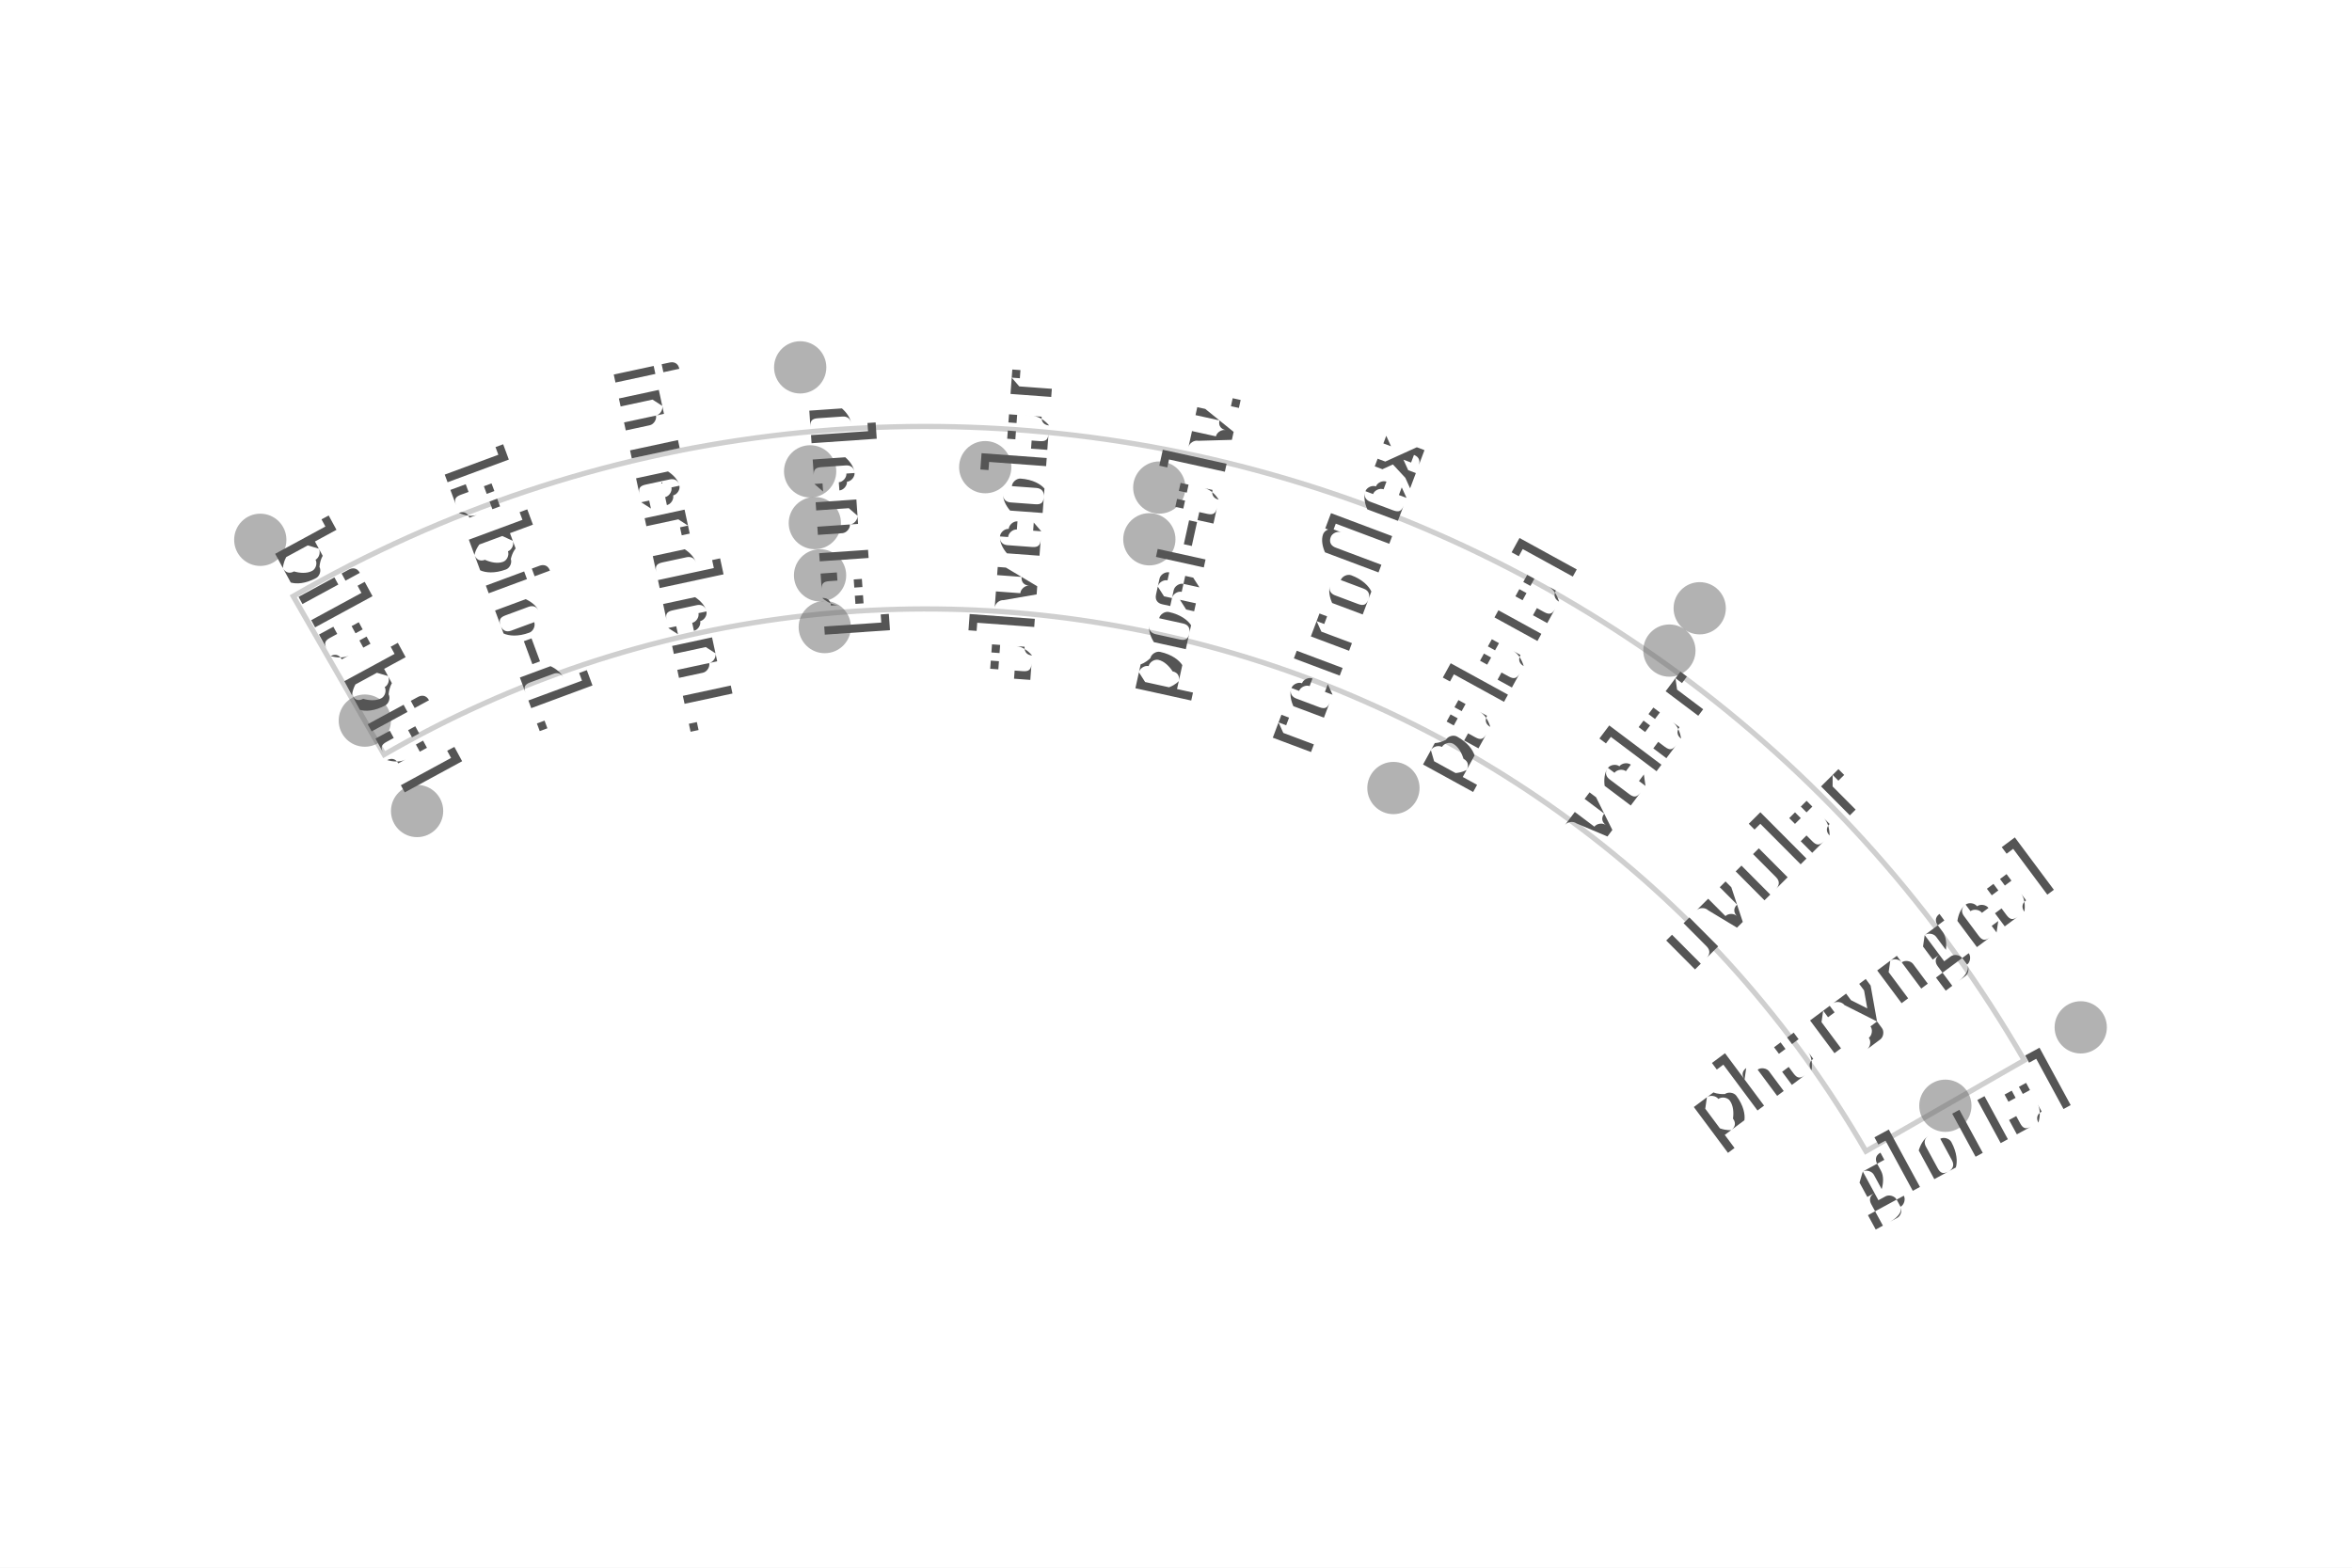
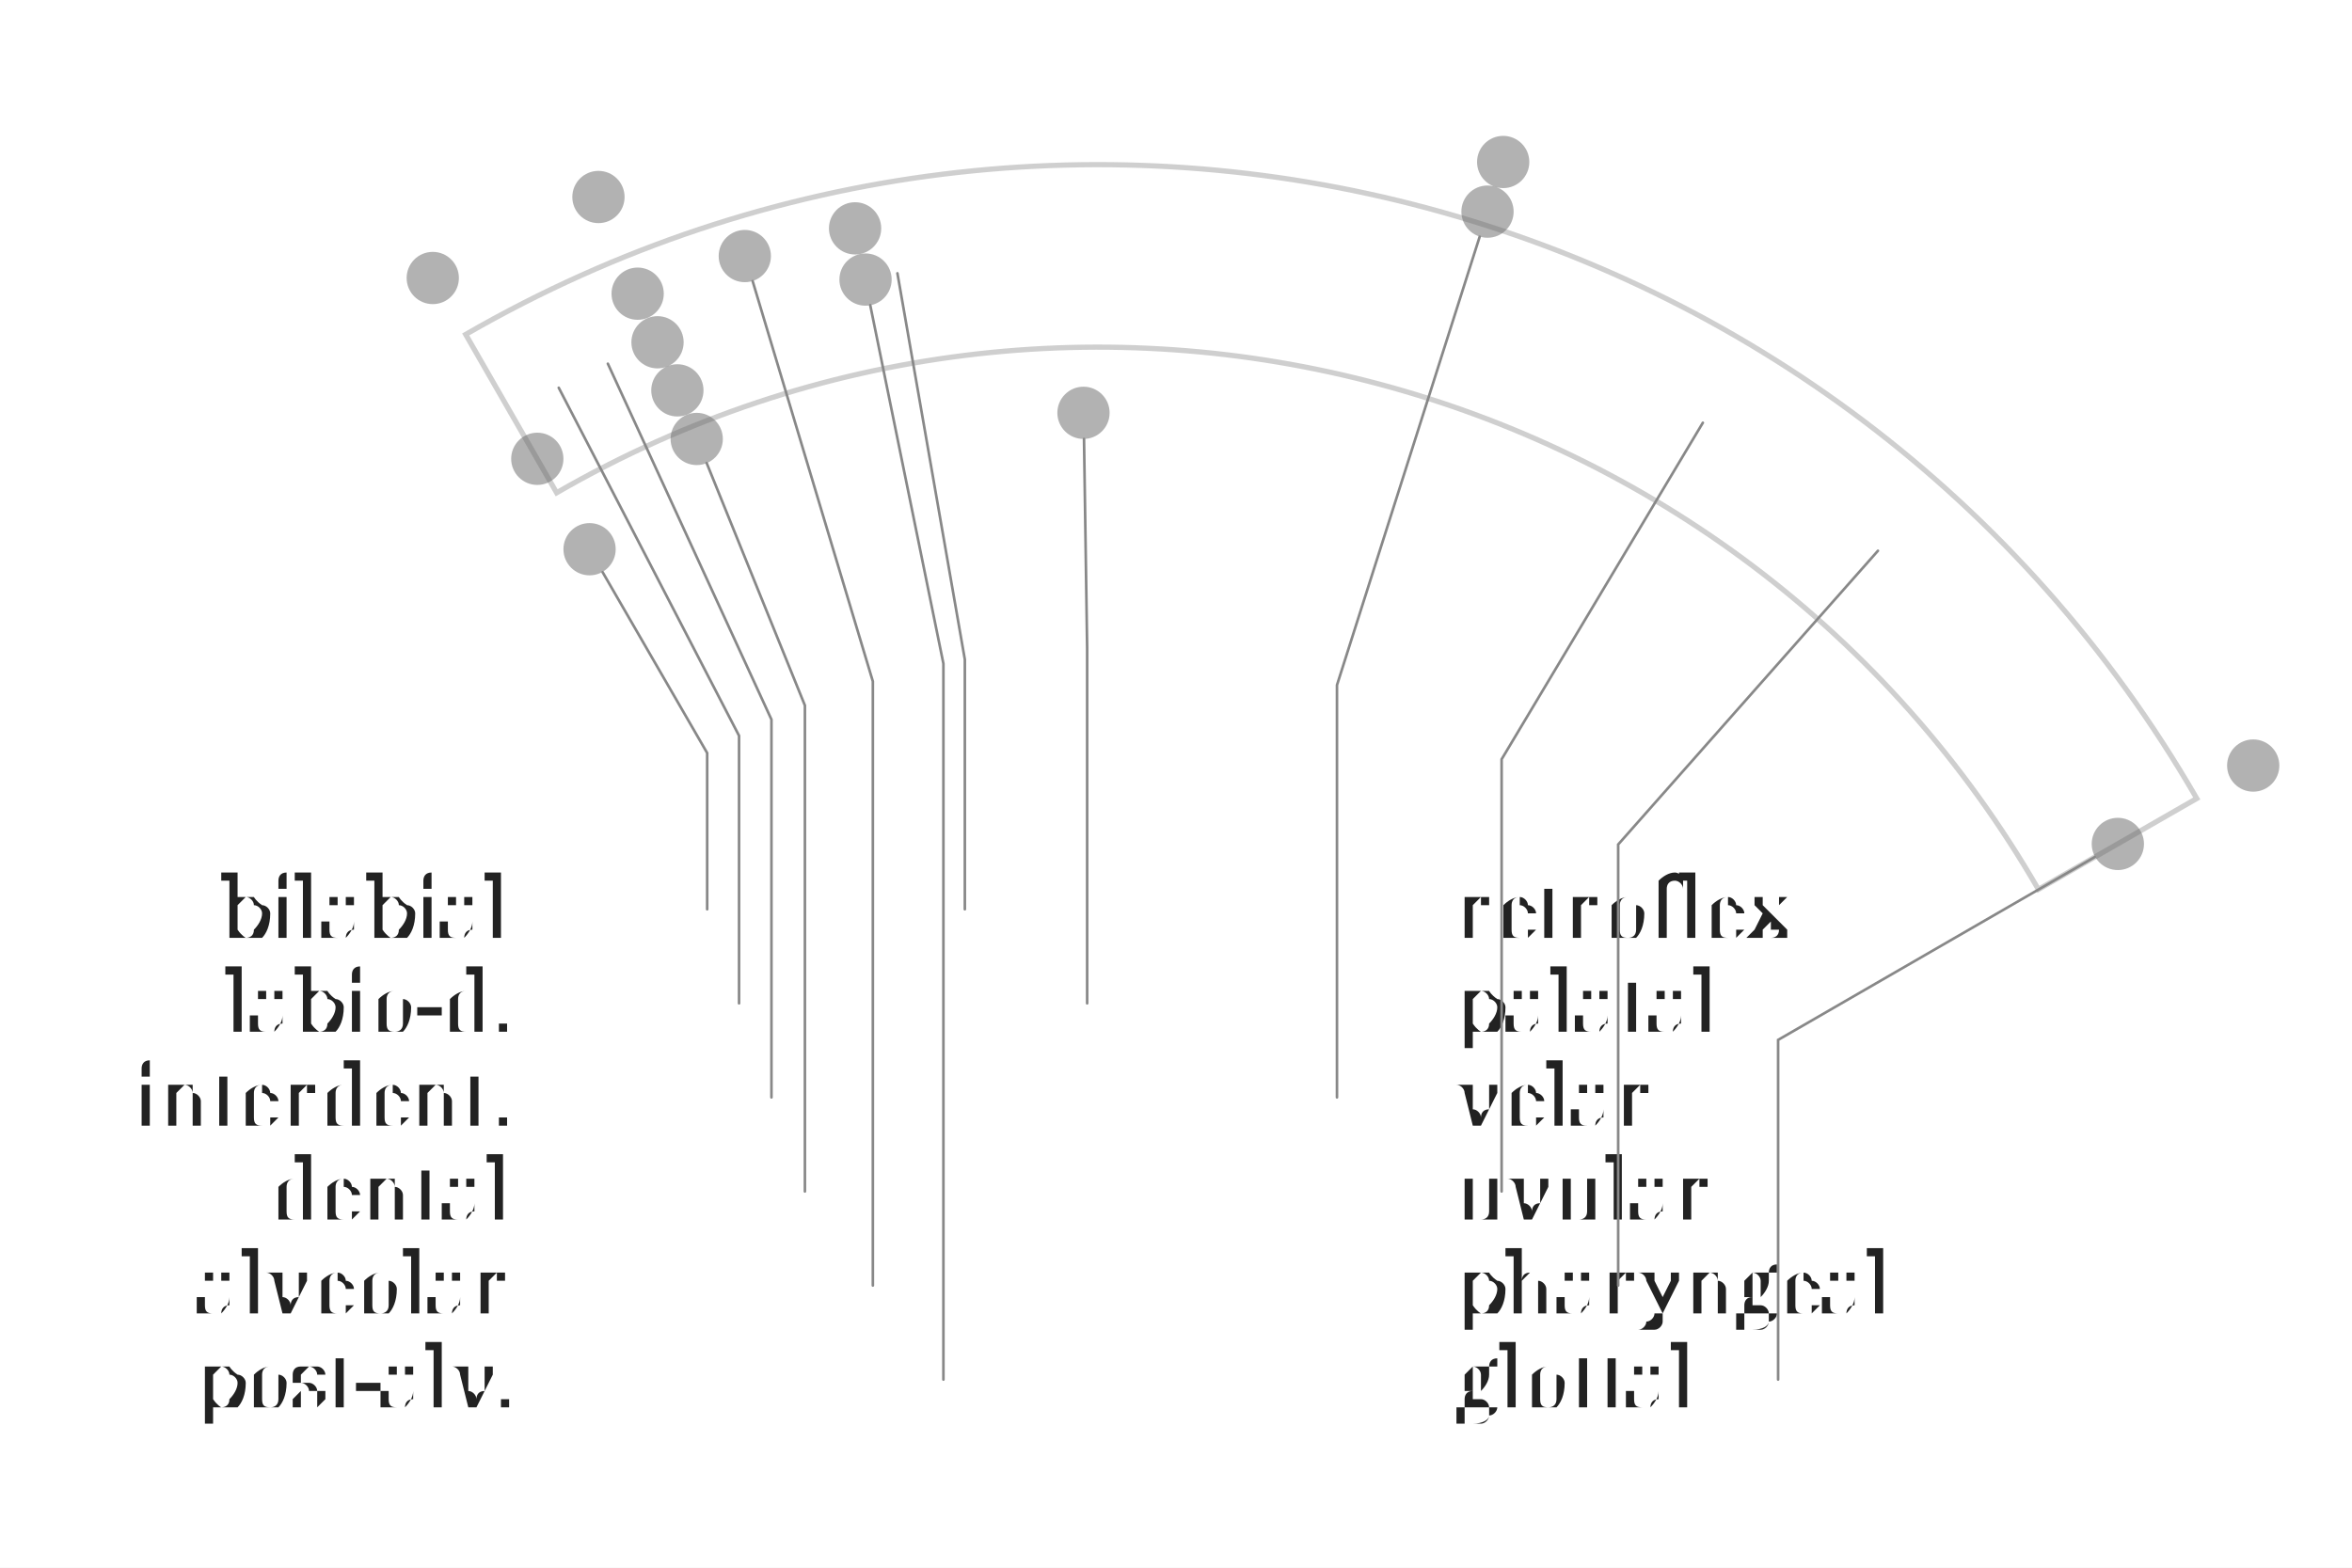
- <svg xmlns="http://www.w3.org/2000/svg" width="4.5in" height="3in" viewBox="-1.773 -3.241 4.5 3">
-   <rect x="-1.773" y="-3.241" width="4.5" height="3" fill="#ffffff" />
+ <svg xmlns="http://www.w3.org/2000/svg" width="4.5in" height="3in" viewBox="-2.103 -2.74 4.5 3">
+   <rect x="-2.103" y="-2.74" width="4.5" height="3" fill="#ffffff" />
  <path d="M -1.038 -1.797 A 2.075 2.075 0 0 1 1.797 -1.038 L 2.1 -1.212 A 2.425 2.425 0 0 0 -1.212 -2.1 Z" fill="none" stroke="#bbbbbb" stroke-width="0.01" stroke-linejoin="miter" stroke-linecap="butt" opacity="0.7" />
  <circle cx="-1.275" cy="-2.208" r="0.05" fill="#666666" stroke="none" opacity="0.5" />
-   <circle cx="-0.242" cy="-2.538" r="0.05" fill="#666666" stroke="none" opacity="0.5" />
-   <circle cx="1.479" cy="-2.077" r="0.05" fill="#666666" stroke="none" opacity="0.5" />
+   <circle cx="-0.958" cy="-2.363" r="0.05" fill="#666666" stroke="none" opacity="0.5" />
+   <circle cx="0.773" cy="-2.43" r="0.05" fill="#666666" stroke="none" opacity="0.5" />
  <circle cx="2.208" cy="-1.275" r="0.05" fill="#666666" stroke="none" opacity="0.5" />
-   <circle cx="1.421" cy="-1.996" r="0.05" fill="#666666" stroke="none" opacity="0.5" />
-   <circle cx="-0.223" cy="-2.339" r="0.05" fill="#666666" stroke="none" opacity="0.5" />
-   <circle cx="0.112" cy="-2.347" r="0.05" fill="#666666" stroke="none" opacity="0.5" />
-   <circle cx="0.445" cy="-2.308" r="0.05" fill="#666666" stroke="none" opacity="0.5" />
-   <circle cx="-0.214" cy="-2.24" r="0.05" fill="#666666" stroke="none" opacity="0.5" />
-   <circle cx="0.426" cy="-2.209" r="0.05" fill="#666666" stroke="none" opacity="0.5" />
+   <circle cx="0.743" cy="-2.335" r="0.05" fill="#666666" stroke="none" opacity="0.5" />
+   <circle cx="-0.883" cy="-2.178" r="0.05" fill="#666666" stroke="none" opacity="0.5" />
+   <circle cx="-0.678" cy="-2.25" r="0.05" fill="#666666" stroke="none" opacity="0.5" />
+   <circle cx="-0.467" cy="-2.303" r="0.05" fill="#666666" stroke="none" opacity="0.5" />
+   <circle cx="-0.845" cy="-2.085" r="0.05" fill="#666666" stroke="none" opacity="0.5" />
+   <circle cx="-0.447" cy="-2.205" r="0.05" fill="#666666" stroke="none" opacity="0.5" />
  <circle cx="1.949" cy="-1.125" r="0.05" fill="#666666" stroke="none" opacity="0.5" />
  <circle cx="-1.075" cy="-1.862" r="0.05" fill="#666666" stroke="none" opacity="0.5" />
-   <circle cx="-0.204" cy="-2.14" r="0.05" fill="#666666" stroke="none" opacity="0.5" />
-   <circle cx="-0.195" cy="-2.041" r="0.05" fill="#666666" stroke="none" opacity="0.5" />
+   <circle cx="-0.807" cy="-1.993" r="0.05" fill="#666666" stroke="none" opacity="0.5" />
+   <circle cx="-0.77" cy="-1.9" r="0.05" fill="#666666" stroke="none" opacity="0.5" />
  <circle cx="-0.975" cy="-1.689" r="0.05" fill="#666666" stroke="none" opacity="0.5" />
-   <circle cx="0.893" cy="-1.733" r="0.05" fill="#666666" stroke="none" opacity="0.5" />
-   <text transform="translate(-1.0736 -1.9773) rotate(61.5)" text-anchor="middle" dominant-baseline="middle" font-size="0.153" fill="#555555" font-family="'Gentium Book Plus', Charter, 'Charis SIL', Georgia, serif">bilabial</text>
-   <text transform="translate(-0.7813 -2.11) rotate(69.6818)" text-anchor="middle" dominant-baseline="middle" font-size="0.153" fill="#555555" font-family="'Gentium Book Plus', Charter, 'Charis SIL', Georgia, serif">labio-d.</text>
-   <text transform="translate(-0.473 -2.1997) rotate(77.8636)" text-anchor="middle" dominant-baseline="middle" font-size="0.153" fill="#555555" font-family="'Gentium Book Plus', Charter, 'Charis SIL', Georgia, serif">interdent.</text>
-   <text transform="translate(-0.1552 -2.2446) rotate(86.0455)" text-anchor="middle" dominant-baseline="middle" font-size="0.153" fill="#555555" font-family="'Gentium Book Plus', Charter, 'Charis SIL', Georgia, serif">dental</text>
-   <text transform="translate(0.1659 -2.2439) rotate(-85.7727)" text-anchor="middle" dominant-baseline="middle" font-size="0.153" fill="#555555" font-family="'Gentium Book Plus', Charter, 'Charis SIL', Georgia, serif">alveolar</text>
-   <text transform="translate(0.4835 -2.1974) rotate(-77.5909)" text-anchor="middle" dominant-baseline="middle" font-size="0.153" fill="#555555" font-family="'Gentium Book Plus', Charter, 'Charis SIL', Georgia, serif">post-alv.</text>
-   <text transform="translate(0.7913 -2.1063) rotate(-69.4091)" text-anchor="middle" dominant-baseline="middle" font-size="0.153" fill="#555555" font-family="'Gentium Book Plus', Charter, 'Charis SIL', Georgia, serif">retroflex</text>
-   <text transform="translate(1.083 -1.9722) rotate(-61.2273)" text-anchor="middle" dominant-baseline="middle" font-size="0.153" fill="#555555" font-family="'Gentium Book Plus', Charter, 'Charis SIL', Georgia, serif">palatal</text>
-   <text transform="translate(1.3527 -1.798) rotate(-53.0455)" text-anchor="middle" dominant-baseline="middle" font-size="0.153" fill="#555555" font-family="'Gentium Book Plus', Charter, 'Charis SIL', Georgia, serif">velar</text>
-   <text transform="translate(1.5948 -1.5872) rotate(-44.8636)" text-anchor="middle" dominant-baseline="middle" font-size="0.153" fill="#555555" font-family="'Gentium Book Plus', Charter, 'Charis SIL', Georgia, serif">uvular</text>
-   <text transform="translate(1.8044 -1.3441) rotate(-36.6818)" text-anchor="middle" dominant-baseline="middle" font-size="0.153" fill="#555555" font-family="'Gentium Book Plus', Charter, 'Charis SIL', Georgia, serif">pharyngeal</text>
-   <text transform="translate(1.9773 -1.0736) rotate(-28.5)" text-anchor="middle" dominant-baseline="middle" font-size="0.153" fill="#555555" font-family="'Gentium Book Plus', Charter, 'Charis SIL', Georgia, serif">glottal</text>
+   <circle cx="-0.03" cy="-1.95" r="0.05" fill="#666666" stroke="none" opacity="0.5" />
+   <text x="-1.125" y="-1" text-anchor="end" dominant-baseline="middle" font-size="0.153" fill="#222222" font-family="'Gentium Book Plus', Charter, 'Charis SIL', Georgia, serif">bilabial</text>
+   <path d="M -0.95 -1.645 L -0.75 -1.299 L -0.75 -1" fill="none" stroke="#888888" stroke-width="0.005" stroke-linecap="round" />
+   <text x="-1.125" y="-0.82" text-anchor="end" dominant-baseline="middle" font-size="0.153" fill="#222222" font-family="'Gentium Book Plus', Charter, 'Charis SIL', Georgia, serif">labio-d.</text>
+   <path d="M -1.034 -1.998 L -0.689 -1.332 L -0.689 -0.82" fill="none" stroke="#888888" stroke-width="0.005" stroke-linecap="round" />
+   <text x="-1.125" y="-0.64" text-anchor="end" dominant-baseline="middle" font-size="0.153" fill="#222222" font-family="'Gentium Book Plus', Charter, 'Charis SIL', Georgia, serif">interdent.</text>
+   <path d="M -0.94 -2.044 L -0.627 -1.363 L -0.627 -0.64" fill="none" stroke="#888888" stroke-width="0.005" stroke-linecap="round" />
+   <text x="-1.125" y="-0.46" text-anchor="end" dominant-baseline="middle" font-size="0.153" fill="#222222" font-family="'Gentium Book Plus', Charter, 'Charis SIL', Georgia, serif">dental</text>
+   <path d="M -0.751 -1.854 L -0.563 -1.39 L -0.563 -0.46" fill="none" stroke="#888888" stroke-width="0.005" stroke-linecap="round" />
+   <text x="-1.125" y="-0.28" text-anchor="end" dominant-baseline="middle" font-size="0.153" fill="#222222" font-family="'Gentium Book Plus', Charter, 'Charis SIL', Georgia, serif">alveolar</text>
+   <path d="M -0.663 -2.202 L -0.433 -1.436 L -0.433 -0.28" fill="none" stroke="#888888" stroke-width="0.005" stroke-linecap="round" />
+   <text x="-1.125" y="-0.1" text-anchor="end" dominant-baseline="middle" font-size="0.153" fill="#222222" font-family="'Gentium Book Plus', Charter, 'Charis SIL', Georgia, serif">post-alv.</text>
+   <path d="M -0.438 -2.156 L -0.298 -1.47 L -0.298 -0.1" fill="none" stroke="#888888" stroke-width="0.005" stroke-linecap="round" />
+   <text x="0.682" y="-1" text-anchor="start" dominant-baseline="middle" font-size="0.153" fill="#222222" font-family="'Gentium Book Plus', Charter, 'Charis SIL', Georgia, serif">retroflex</text>
+   <path d="M -0.386 -2.217 L -0.257 -1.478 L -0.257 -1" fill="none" stroke="#888888" stroke-width="0.005" stroke-linecap="round" />
+   <text x="0.682" y="-0.82" text-anchor="start" dominant-baseline="middle" font-size="0.153" fill="#222222" font-family="'Gentium Book Plus', Charter, 'Charis SIL', Georgia, serif">palatal</text>
+   <path d="M -0.029 -1.9 L -0.023 -1.5 L -0.023 -0.82" fill="none" stroke="#888888" stroke-width="0.005" stroke-linecap="round" />
+   <text x="0.682" y="-0.64" text-anchor="start" dominant-baseline="middle" font-size="0.153" fill="#222222" font-family="'Gentium Book Plus', Charter, 'Charis SIL', Georgia, serif">velar</text>
+   <path d="M 0.728 -2.287 L 0.455 -1.429 L 0.455 -0.64" fill="none" stroke="#888888" stroke-width="0.005" stroke-linecap="round" />
+   <text x="0.682" y="-0.46" text-anchor="start" dominant-baseline="middle" font-size="0.153" fill="#222222" font-family="'Gentium Book Plus', Charter, 'Charis SIL', Georgia, serif">uvular</text>
+   <path d="M 1.155 -1.931 L 0.77 -1.287 L 0.77 -0.46" fill="none" stroke="#888888" stroke-width="0.005" stroke-linecap="round" />
+   <text x="0.682" y="-0.28" text-anchor="start" dominant-baseline="middle" font-size="0.153" fill="#222222" font-family="'Gentium Book Plus', Charter, 'Charis SIL', Georgia, serif">pharyngeal</text>
+   <path d="M 1.49 -1.686 L 0.993 -1.124 L 0.993 -0.28" fill="none" stroke="#888888" stroke-width="0.005" stroke-linecap="round" />
+   <text x="0.682" y="-0.1" text-anchor="start" dominant-baseline="middle" font-size="0.153" fill="#222222" font-family="'Gentium Book Plus', Charter, 'Charis SIL', Georgia, serif">glottal</text>
+   <path d="M 1.905 -1.1 L 1.299 -0.75 L 1.299 -0.1" fill="none" stroke="#888888" stroke-width="0.005" stroke-linecap="round" />
</svg>
